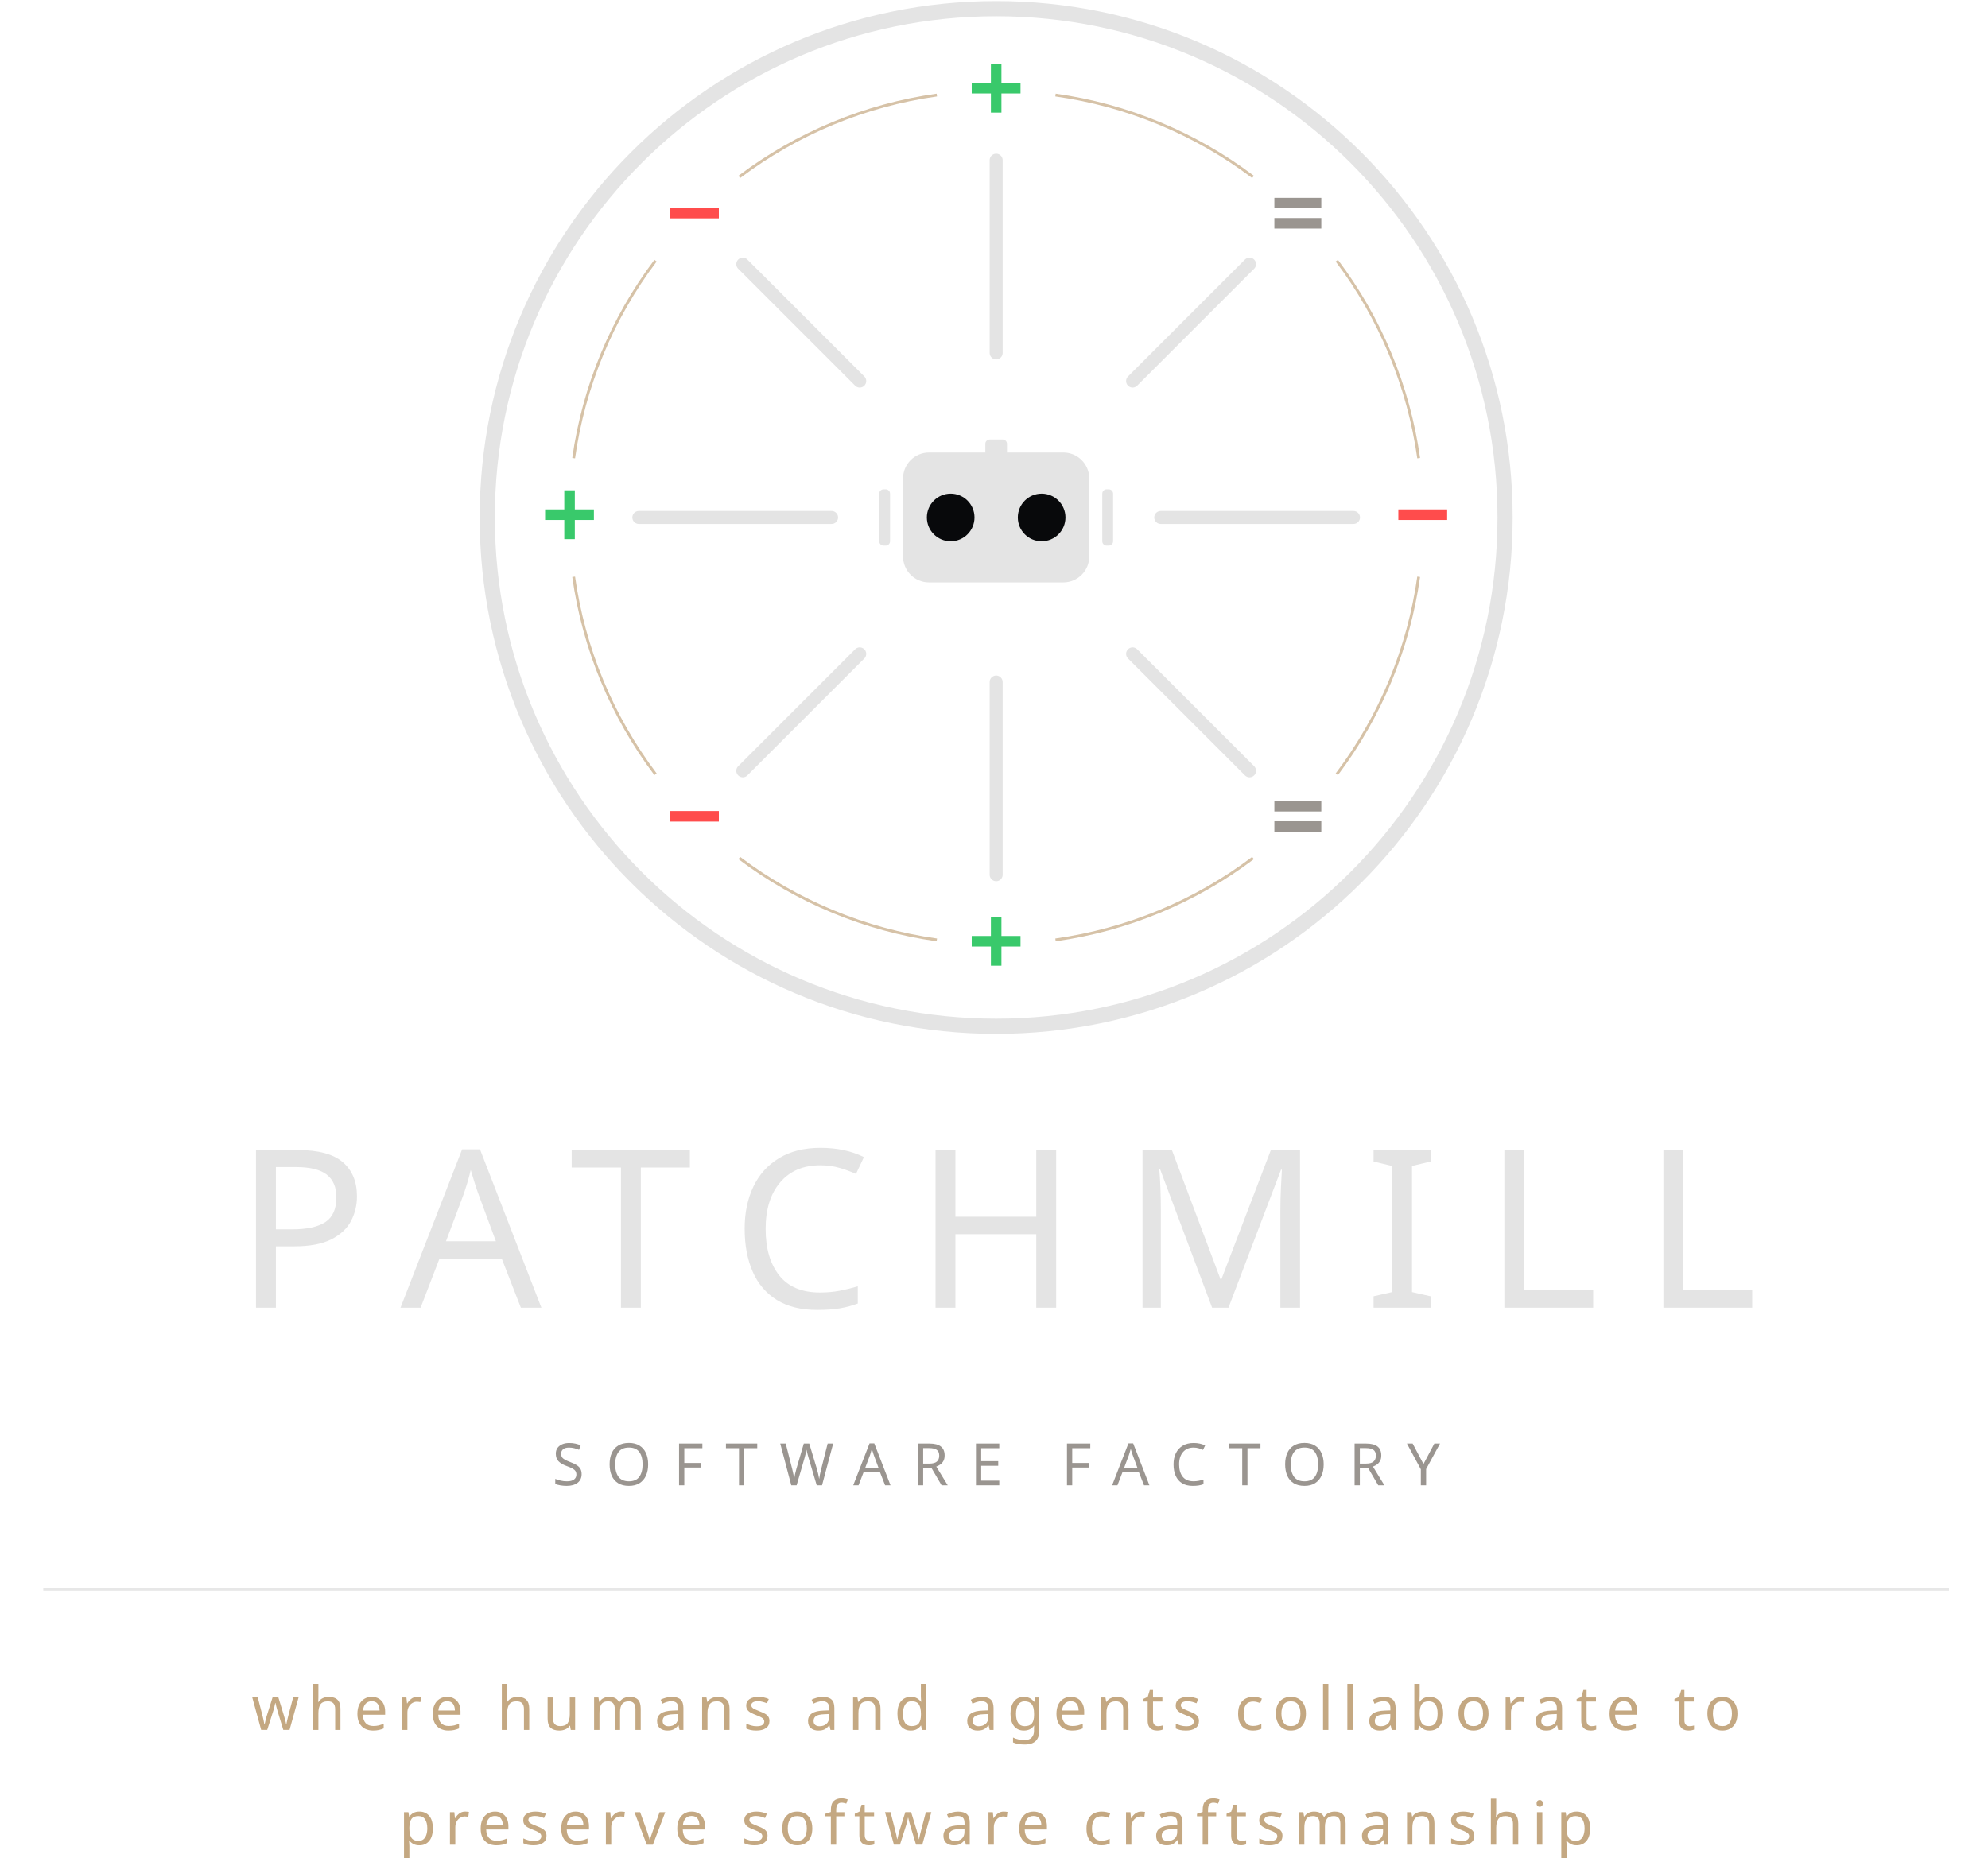
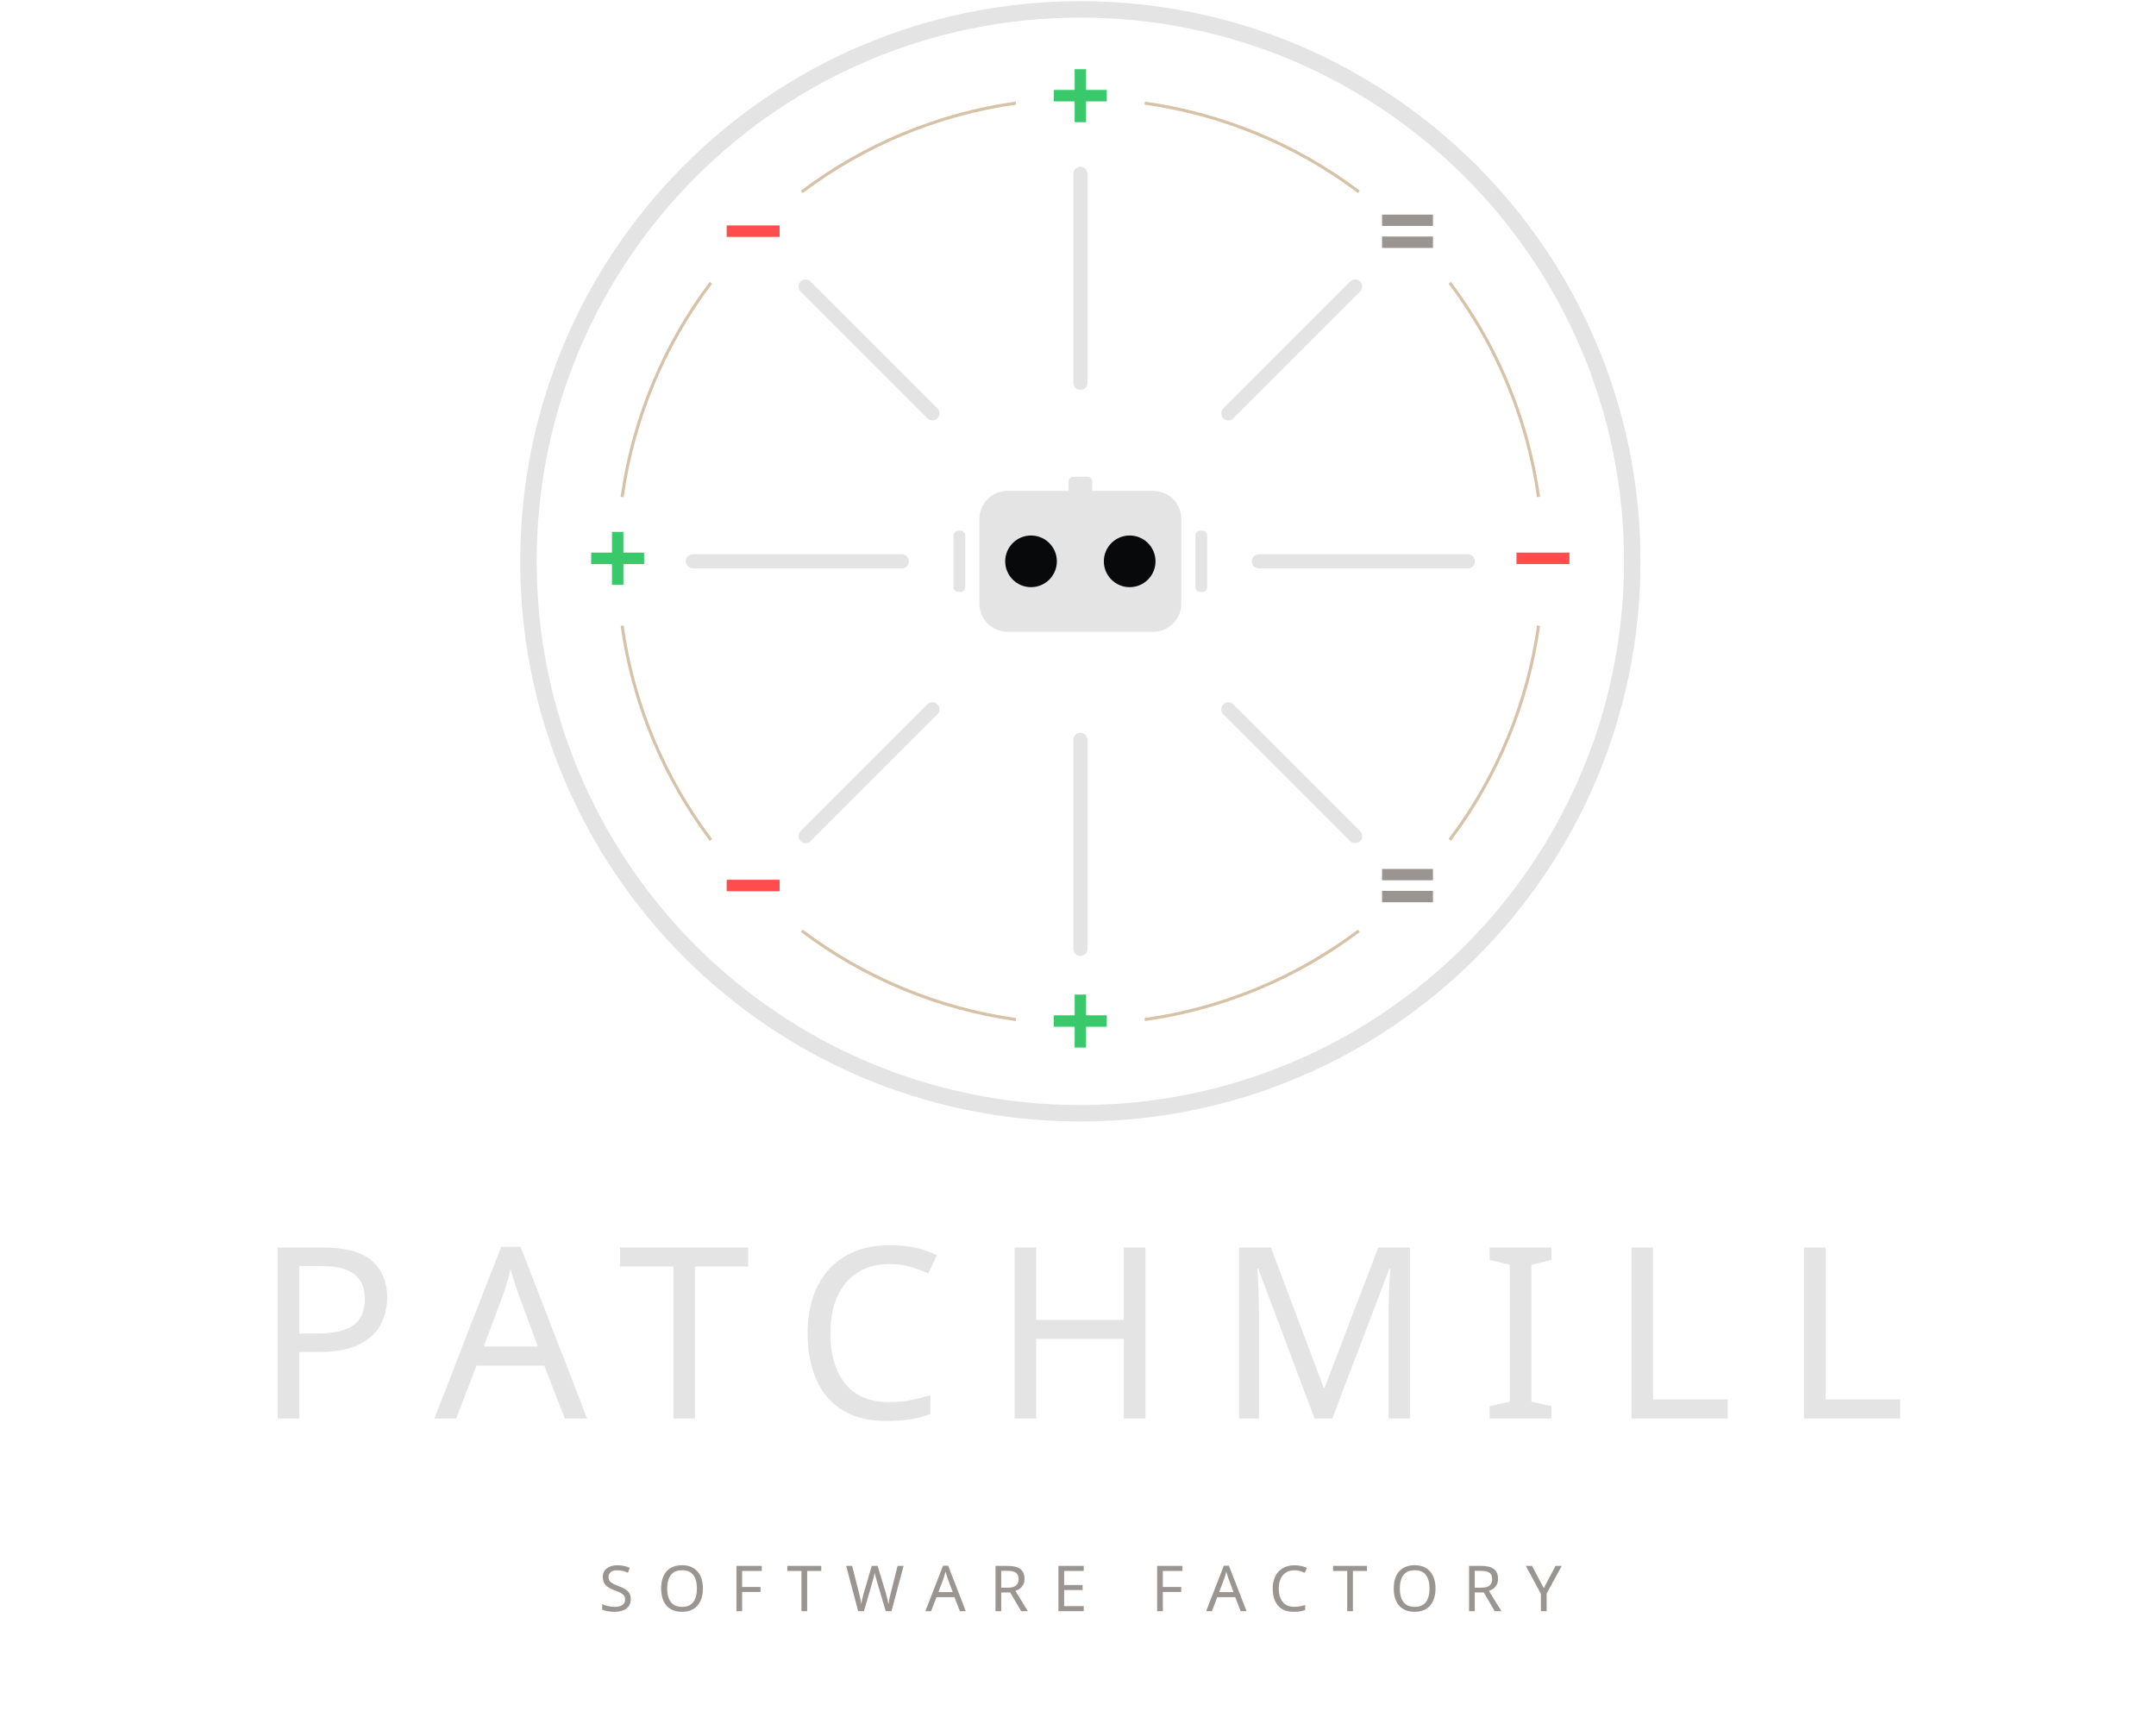
- <svg xmlns="http://www.w3.org/2000/svg" viewBox="340 56 918 858" width="918" height="858">
+ <svg xmlns="http://www.w3.org/2000/svg" viewBox="340 56 918 734" width="918" height="734">
  <g transform="translate(800 295)">
    <circle r="235" fill="none" stroke="#e4e4e4" stroke-width="7" />
    <g fill="none" stroke="#c4a882" stroke-width="1.3" opacity=".7">
      <path d="M 27.4 -195.1 A 197 197 0 0 1 118.6 -157.3" />
      <path d="M 157.3 -118.6 A 197 197 0 0 1 195.1 -27.4" />
      <path d="M 195.1 27.4 A 197 197 0 0 1 157.3 118.6" />
      <path d="M 118.6 157.3 A 197 197 0 0 1 27.4 195.1" />
      <path d="M -27.4 195.1 A 197 197 0 0 1 -118.6 157.3" />
      <path d="M -157.3 118.6 A 197 197 0 0 1 -195.1 27.4" />
      <path d="M -195.1 -27.4 A 197 197 0 0 1 -157.3 -118.6" />
      <path d="M -118.6 -157.3 A 197 197 0 0 1 -27.4 -195.1" />
    </g>
    <g stroke="#e4e4e4" stroke-width="6" stroke-linecap="round">
      <line x1="0" y1="-165" x2="0" y2="-76" />
      <line x1="0" y1="76" x2="0" y2="165" />
      <line x1="-165" y1="0" x2="-76" y2="0" />
      <line x1="76" y1="0" x2="165" y2="0" />
      <line x1="-117" y1="-117" x2="-63" y2="-63" />
      <line x1="117" y1="-117" x2="63" y2="-63" />
      <line x1="-117" y1="117" x2="-63" y2="63" />
      <line x1="117" y1="117" x2="63" y2="63" />
    </g>
    <g font-family="DejaVu Sans Mono, monospace" font-size="42" font-weight="700" text-anchor="middle" dominant-baseline="middle">
      <text x="0" y="-197" fill="#39c96b">+</text>
      <text x="139.3" y="-139.3" fill="#9a9590">=</text>
      <text x="139.3" y="139.3" fill="#9a9590">=</text>
      <text x="0" y="197" fill="#39c96b">+</text>
      <text x="-197" y="0" fill="#39c96b">+</text>
      <text x="-139.3" y="-139.3" fill="#ff4c4c">−</text>
      <text x="197" y="0" fill="#ff4c4c">−</text>
      <text x="-139.3" y="139.3" fill="#ff4c4c">−</text>
    </g>
    <g>
      <rect x="-43" y="-30" width="86" height="60" rx="12" fill="#e4e4e4" />
      <rect x="-54" y="-13" width="5" height="26" rx="2" fill="#e4e4e4" />
      <rect x="49" y="-13" width="5" height="26" rx="2" fill="#e4e4e4" />
      <rect x="-5" y="-36" width="10" height="8" rx="2" fill="#e4e4e4" />
      <circle cx="-21" cy="0" r="11" fill="#08090b" />
      <circle cx="21" cy="0" r="11" fill="#08090b" />
    </g>
  </g>
  <text x="800" y="660" text-anchor="middle" fill="#e4e4e4" font-family="Noto Sans, Arial, sans-serif" font-size="102" font-weight="400" letter-spacing="20">PATCHMILL</text>
  <text x="800" y="742" text-anchor="middle" fill="#9a9590" font-family="Noto Sans, Arial, sans-serif" font-size="27" font-weight="500" letter-spacing="10">SOFTWARE FACTORY</text>
-   <line x1="360" y1="790" x2="1240" y2="790" stroke="#e4e4e4" stroke-width="1.4" opacity=".9" />
-   <text x="800" y="855" text-anchor="middle" fill="#c4a882" font-family="Noto Sans, Arial, sans-serif" font-size="28" font-weight="500" letter-spacing="4">where humans and agents collaborate to</text>
-   <text x="800" y="908" text-anchor="middle" fill="#c4a882" font-family="Noto Sans, Arial, sans-serif" font-size="28" font-weight="500" letter-spacing="4">preserve software craftsmanship</text>
</svg>
